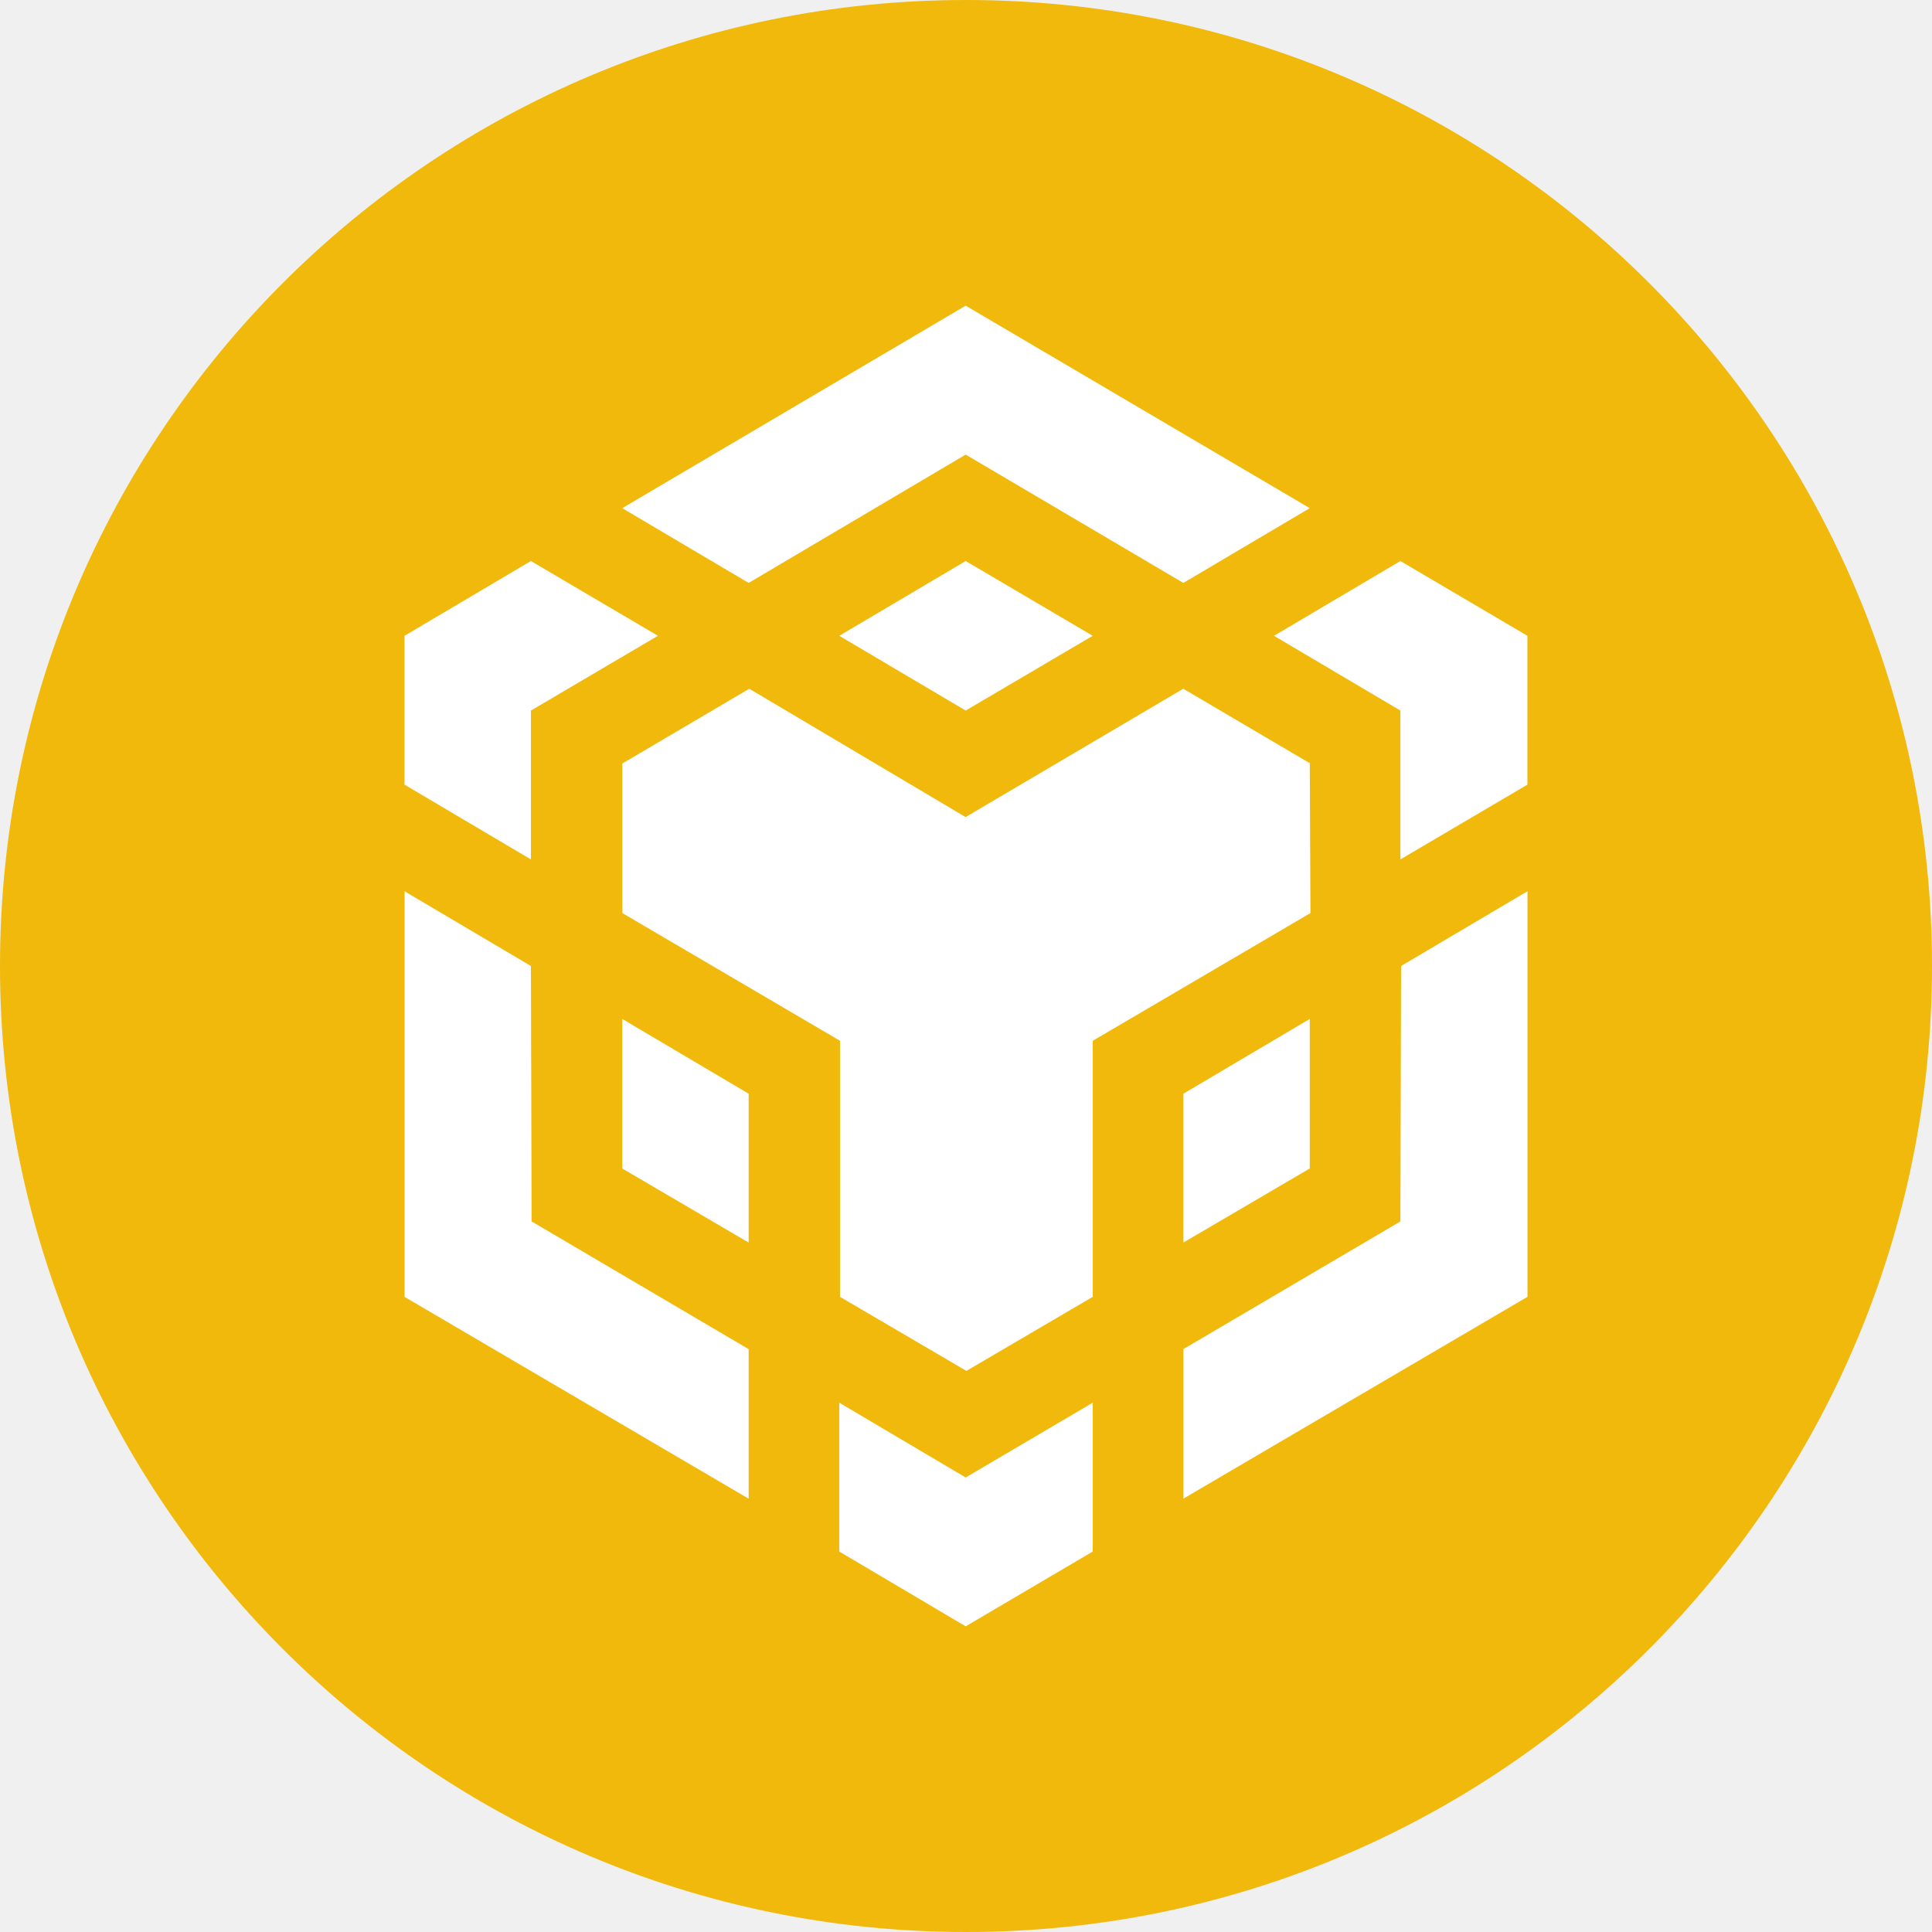
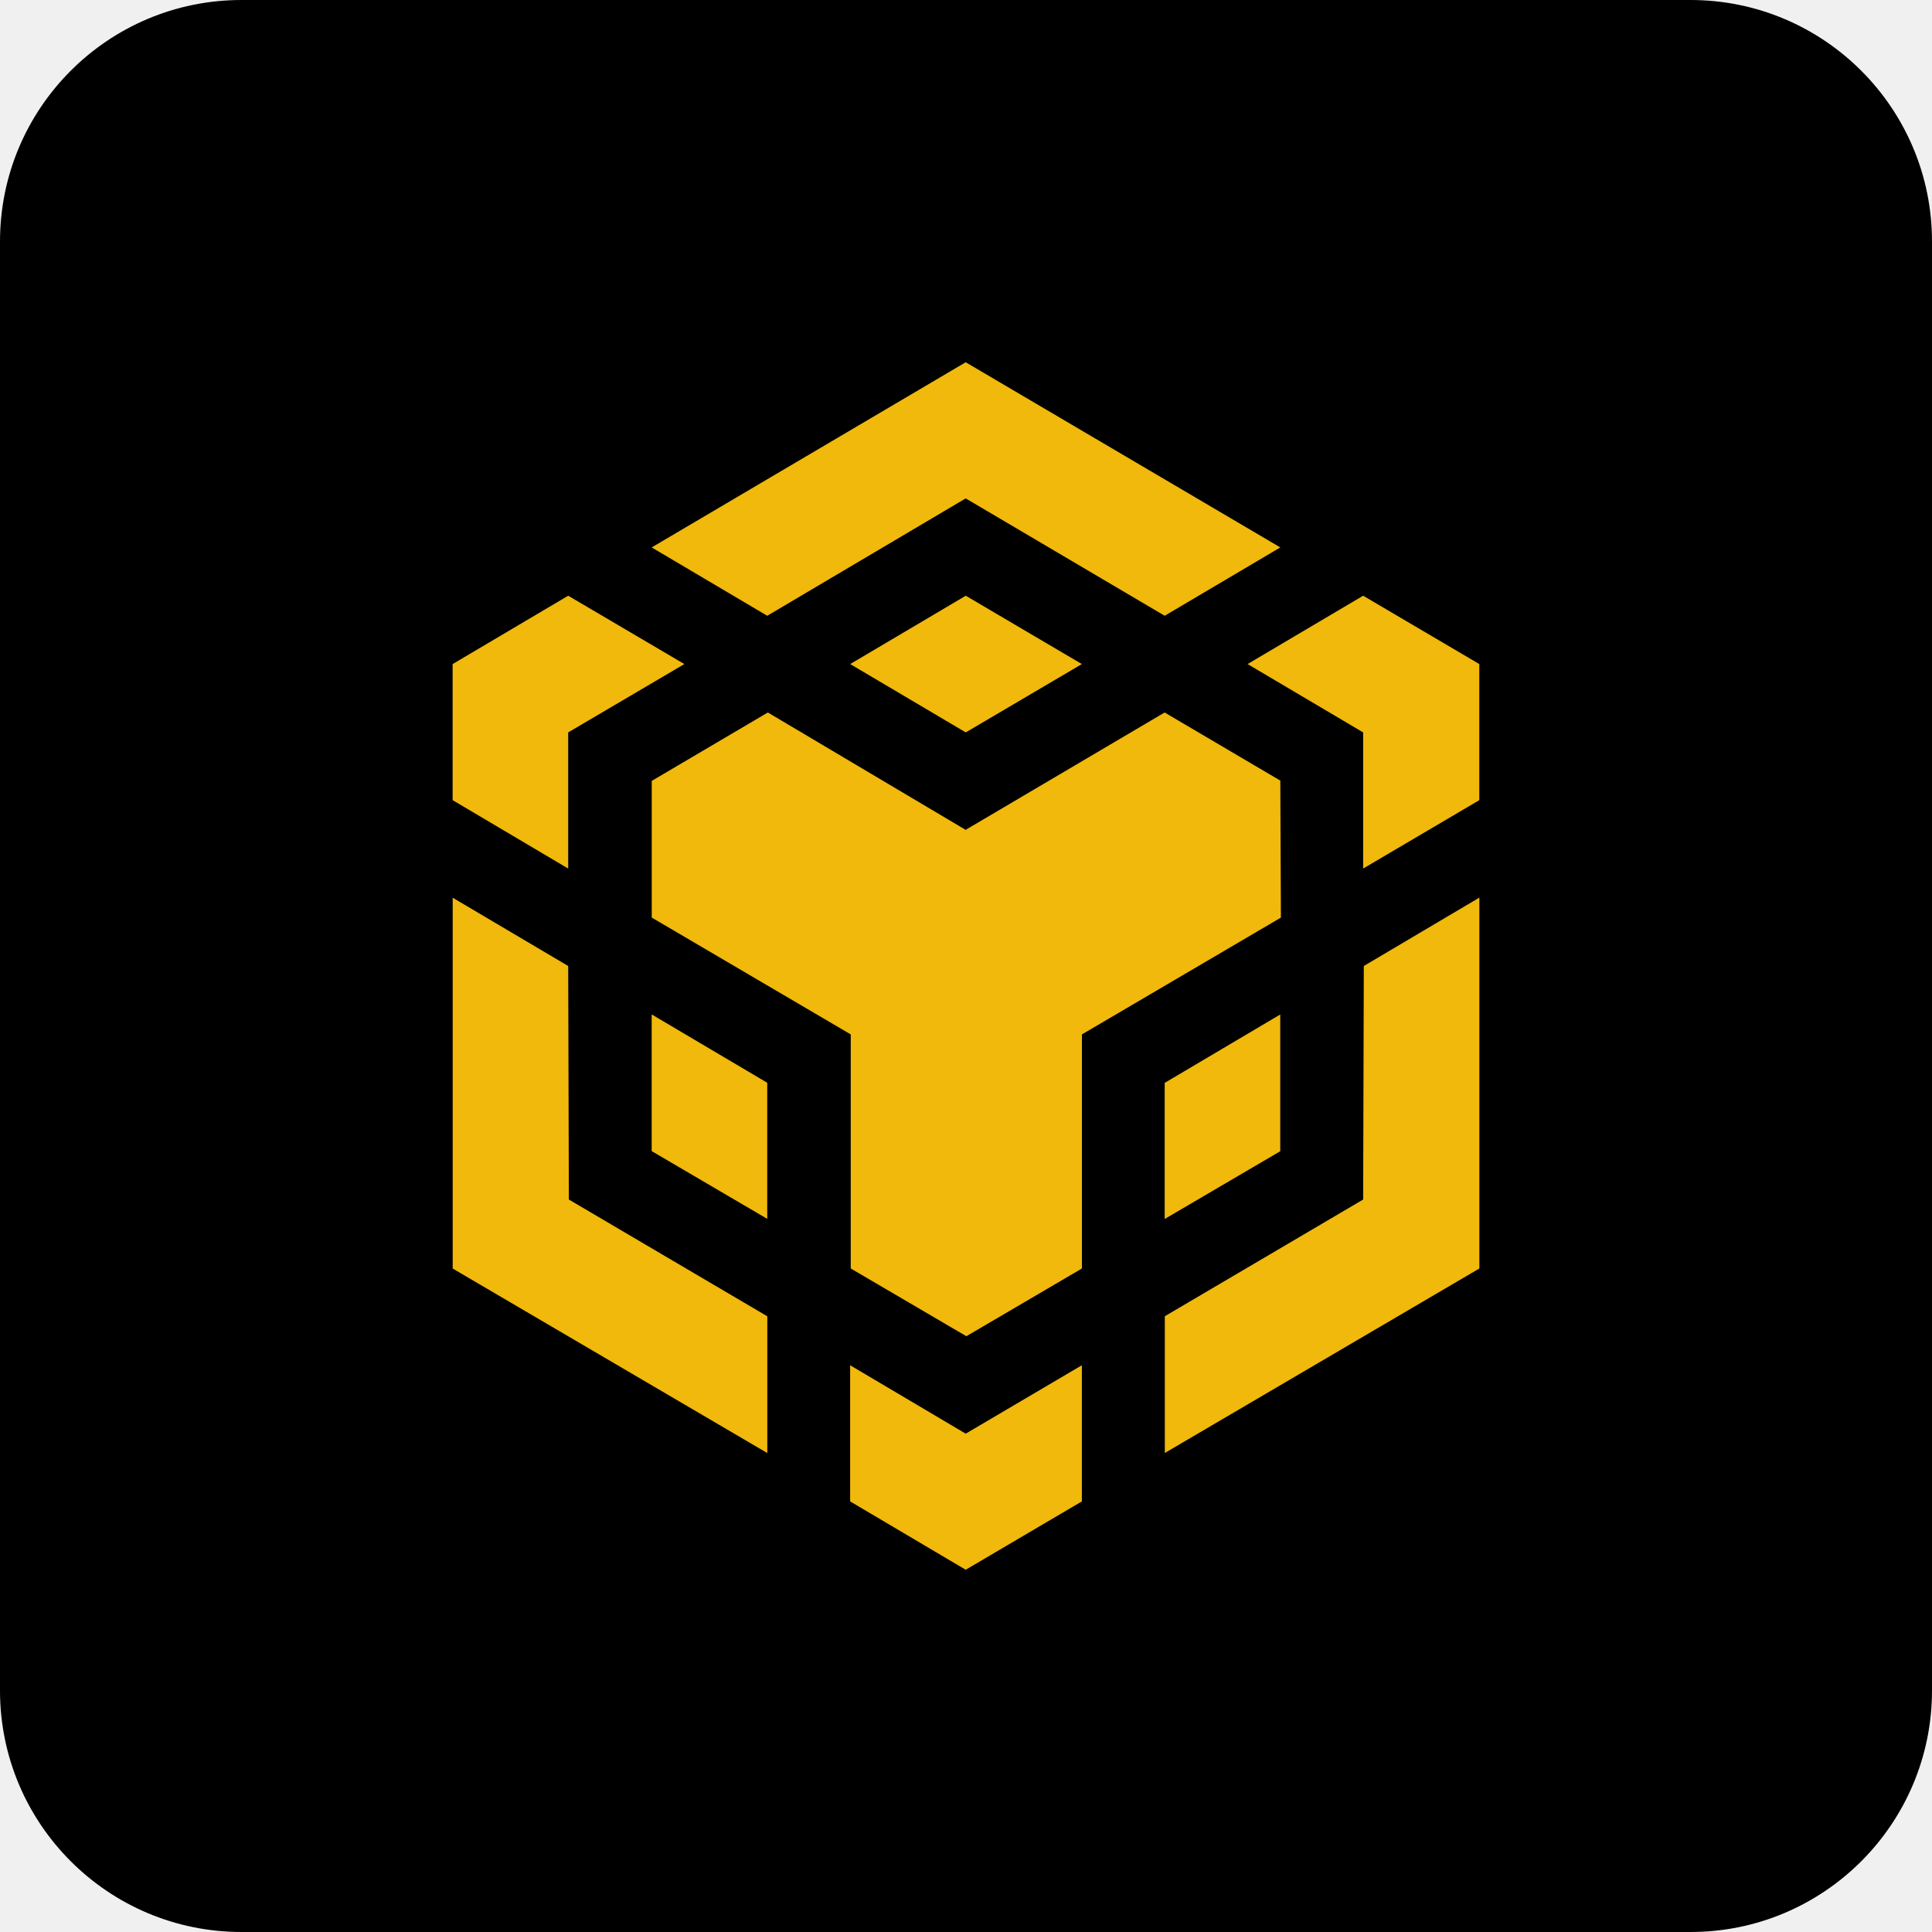
- <svg xmlns="http://www.w3.org/2000/svg" version="1.1" id="Layer_1" x="0px" y="0px" viewBox="0 0 2496 2496" style="enable-background:new 0 0 2496 2496;" xml:space="preserve">
-   <g>
-     <path style="fill-rule:evenodd;clip-rule:evenodd;fill:#F0B90B;" d="M1248,0c689.3,0,1248,558.7,1248,1248s-558.7,1248-1248,1248   S0,1937.3,0,1248S558.7,0,1248,0L1248,0z" />
-     <path style="fill:#FFFFFF;" d="M685.9,1248l0.9,330l280.4,165v193.2l-444.5-260.7v-524L685.9,1248L685.9,1248z M685.9,918v192.3   l-163.3-96.6V821.4l163.3-96.6l164.1,96.6L685.9,918L685.9,918z M1084.3,821.4l163.3-96.6l164.1,96.6L1247.6,918L1084.3,821.4   L1084.3,821.4z" />
-     <path style="fill:#FFFFFF;" d="M803.9,1509.6v-193.2l163.3,96.6v192.3L803.9,1509.6L803.9,1509.6z M1084.3,1812.2l163.3,96.6   l164.1-96.6v192.3l-164.1,96.6l-163.3-96.6V1812.2L1084.3,1812.2z M1645.9,821.4l163.3-96.6l164.1,96.6v192.3l-164.1,96.6V918   L1645.9,821.4L1645.9,821.4L1645.9,821.4z M1809.2,1578l0.9-330l163.3-96.6v524l-444.5,260.7v-193.2L1809.2,1578L1809.2,1578   L1809.2,1578z" />
-     <polygon style="fill:#FFFFFF;" points="1692.1,1509.6 1528.8,1605.3 1528.8,1413 1692.1,1316.4 1692.1,1509.6  " />
-     <path style="fill:#FFFFFF;" d="M1692.1,986.4l0.9,193.2l-281.2,165v330.8l-163.3,95.7l-163.3-95.7v-330.8l-281.2-165V986.4   L968,889.8l279.5,165.8l281.2-165.8l164.1,96.6H1692.1L1692.1,986.4z M803.9,656.5l443.7-261.6l444.5,261.6l-163.3,96.6   l-281.2-165.8L967.2,753.1L803.9,656.5L803.9,656.5z" />
-   </g>
+ <svg xmlns="http://www.w3.org/2000/svg" width="32" height="32" viewBox="0 0 32 32" fill="none">
+   <rect width="32" height="32" rx="4" fill="black" />
+   <path d="M9.411 16L9.422 19.868L12.709 21.802V24.067L7.498 21.011V14.869L9.411 16ZM9.411 12.131V14.386L7.497 13.253V10.999L9.411 9.867L11.335 10.999L9.411 12.131ZM14.082 10.999L15.996 9.867L17.919 10.999L15.996 12.131L14.082 10.999Z" fill="#F0B90B" />
+   <path d="M10.794 19.066V16.802L12.708 17.934V20.188L10.794 19.066ZM14.081 22.613L15.995 23.746L17.919 22.613V24.868L15.995 26L14.081 24.868V22.613ZM20.664 10.999L22.578 9.867L24.502 10.999V13.253L22.578 14.386V12.131L20.664 10.999ZM22.578 19.868L22.589 16L24.503 14.867V21.01L19.293 24.066V21.801L22.578 19.868Z" fill="#F0B90B" />
+   <path d="M21.205 19.068L19.291 20.19V17.936L21.205 16.803V19.068Z" fill="#F0B90B" />
+   <path d="M21.206 12.934L21.216 15.198L17.92 17.133V21.01L16.006 22.132L14.091 21.01V17.133L10.795 15.198V12.934L12.718 11.801L15.994 13.745L19.29 11.801L21.214 12.934H21.206ZM10.794 9.067L15.995 6L21.206 9.067L19.291 10.199L15.995 8.255L12.708 10.199L10.794 9.067Z" fill="#F0B90B" />
</svg>
